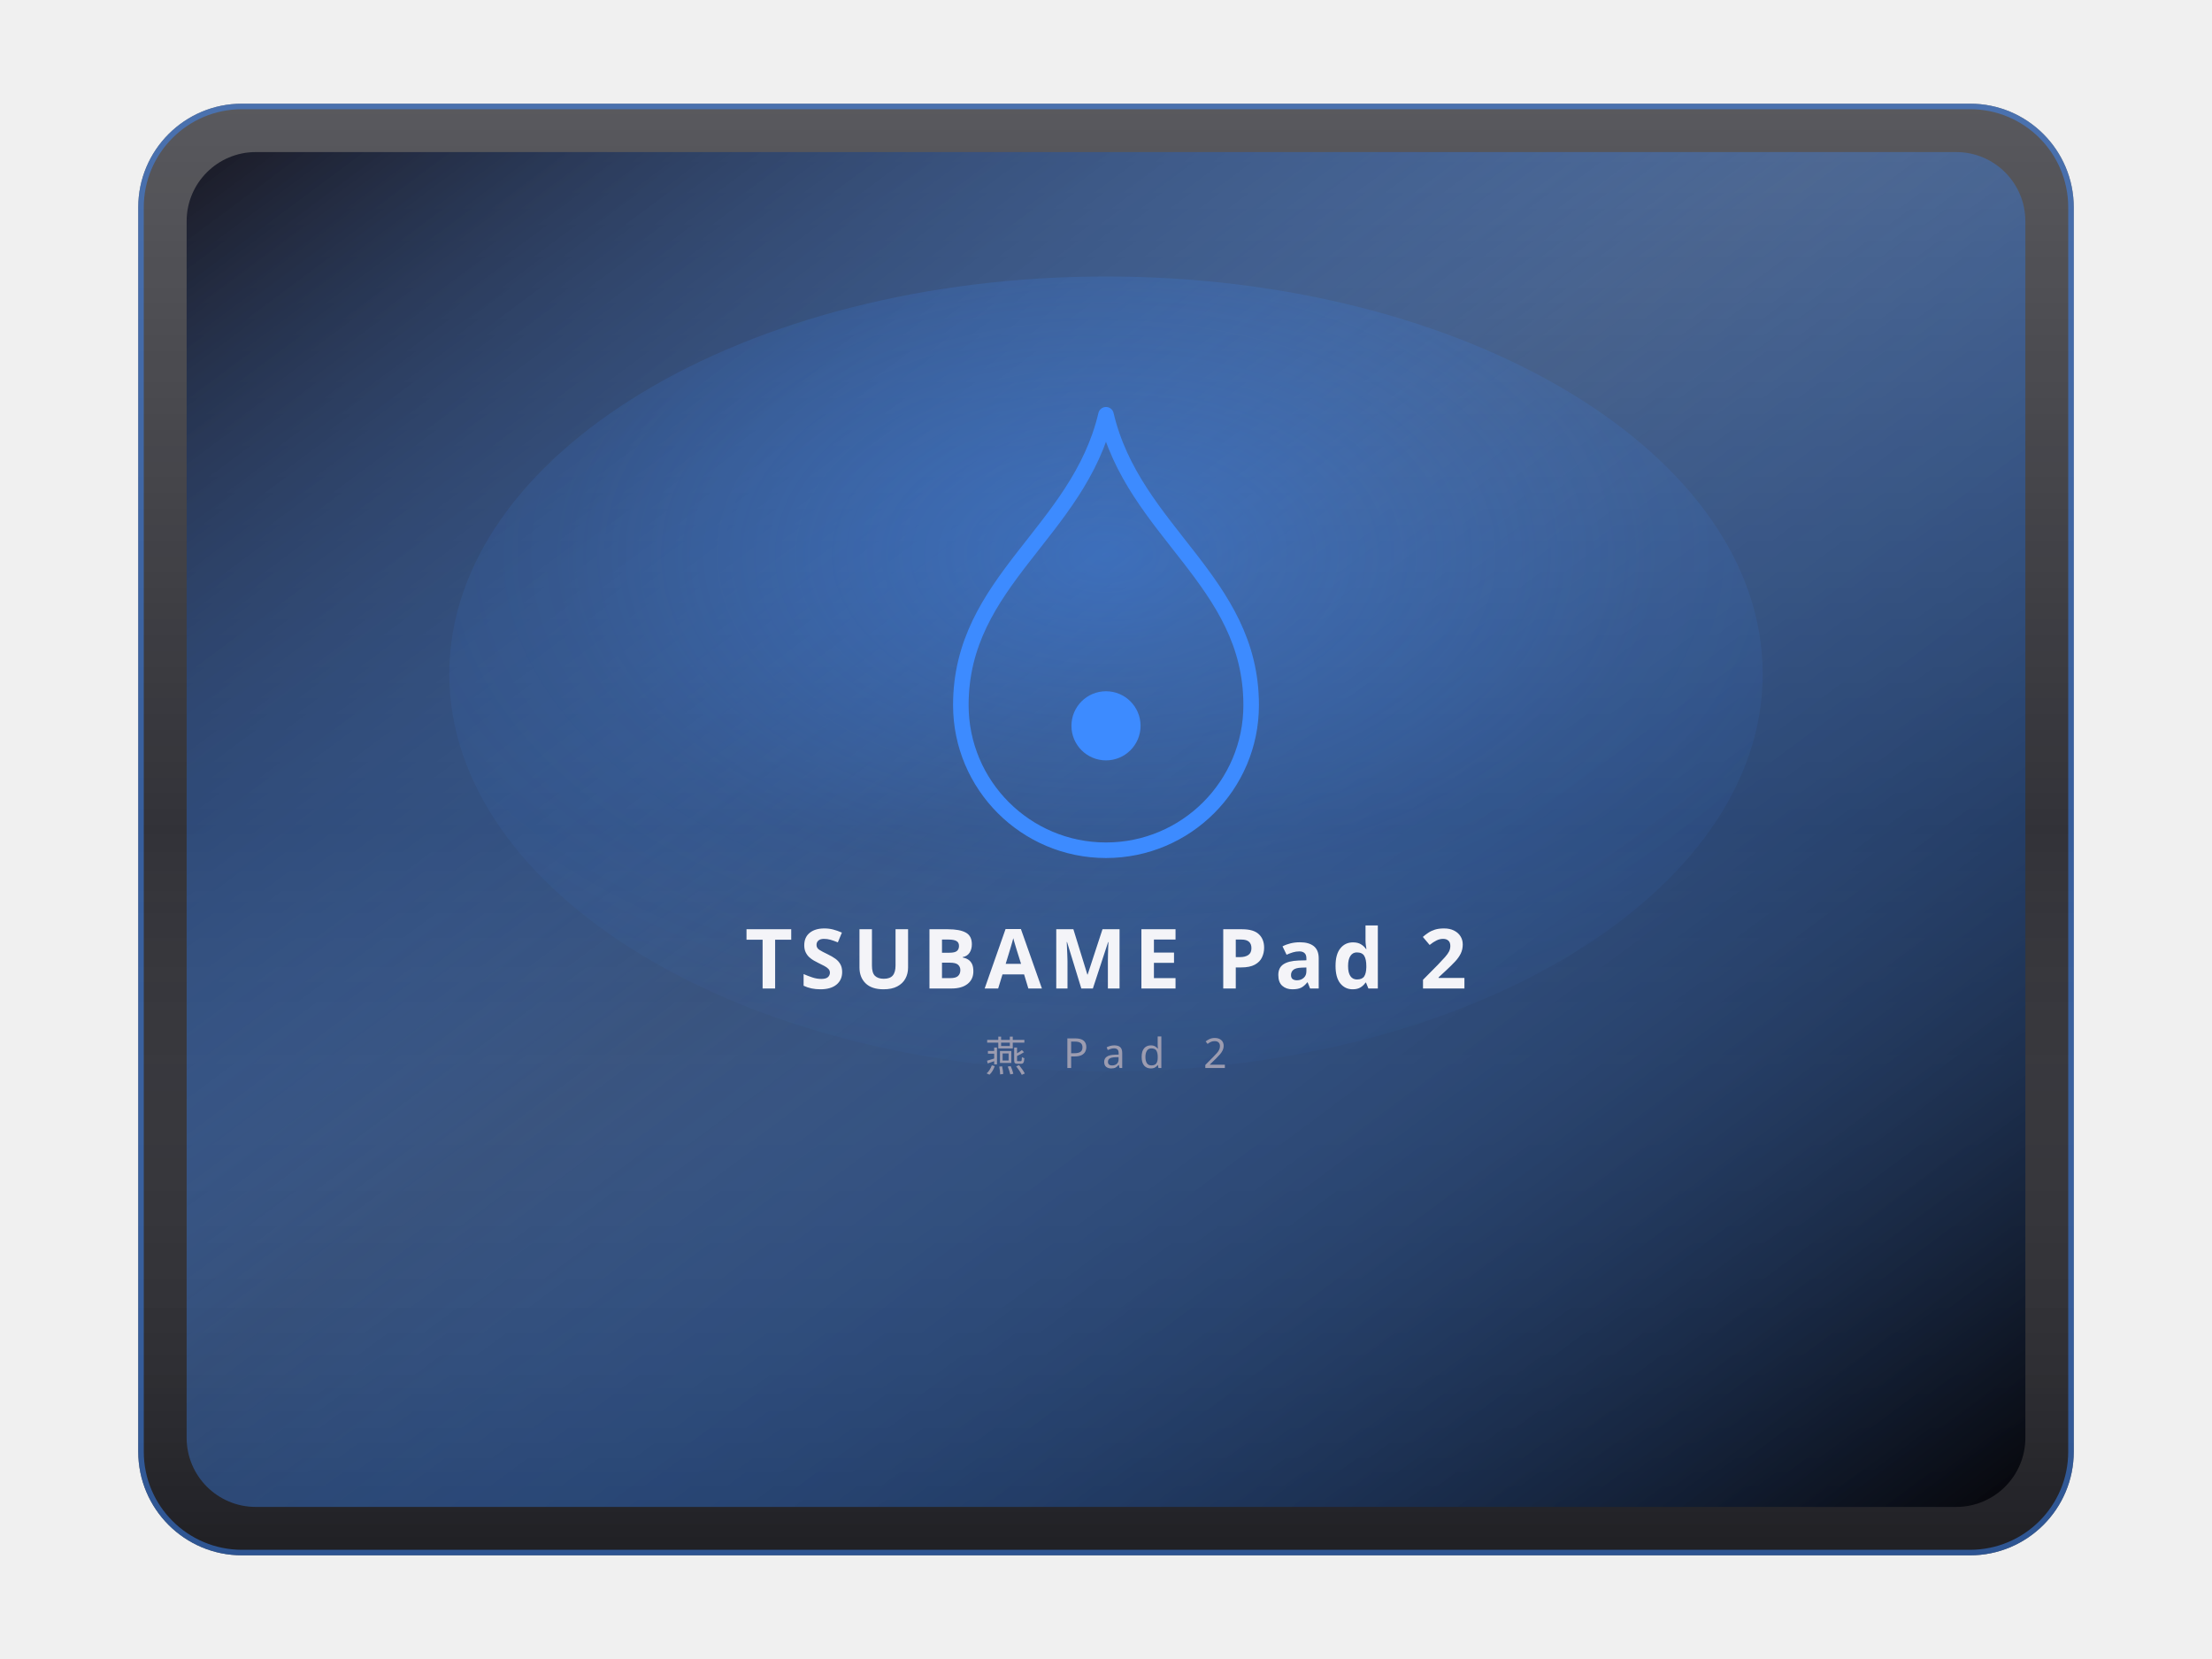
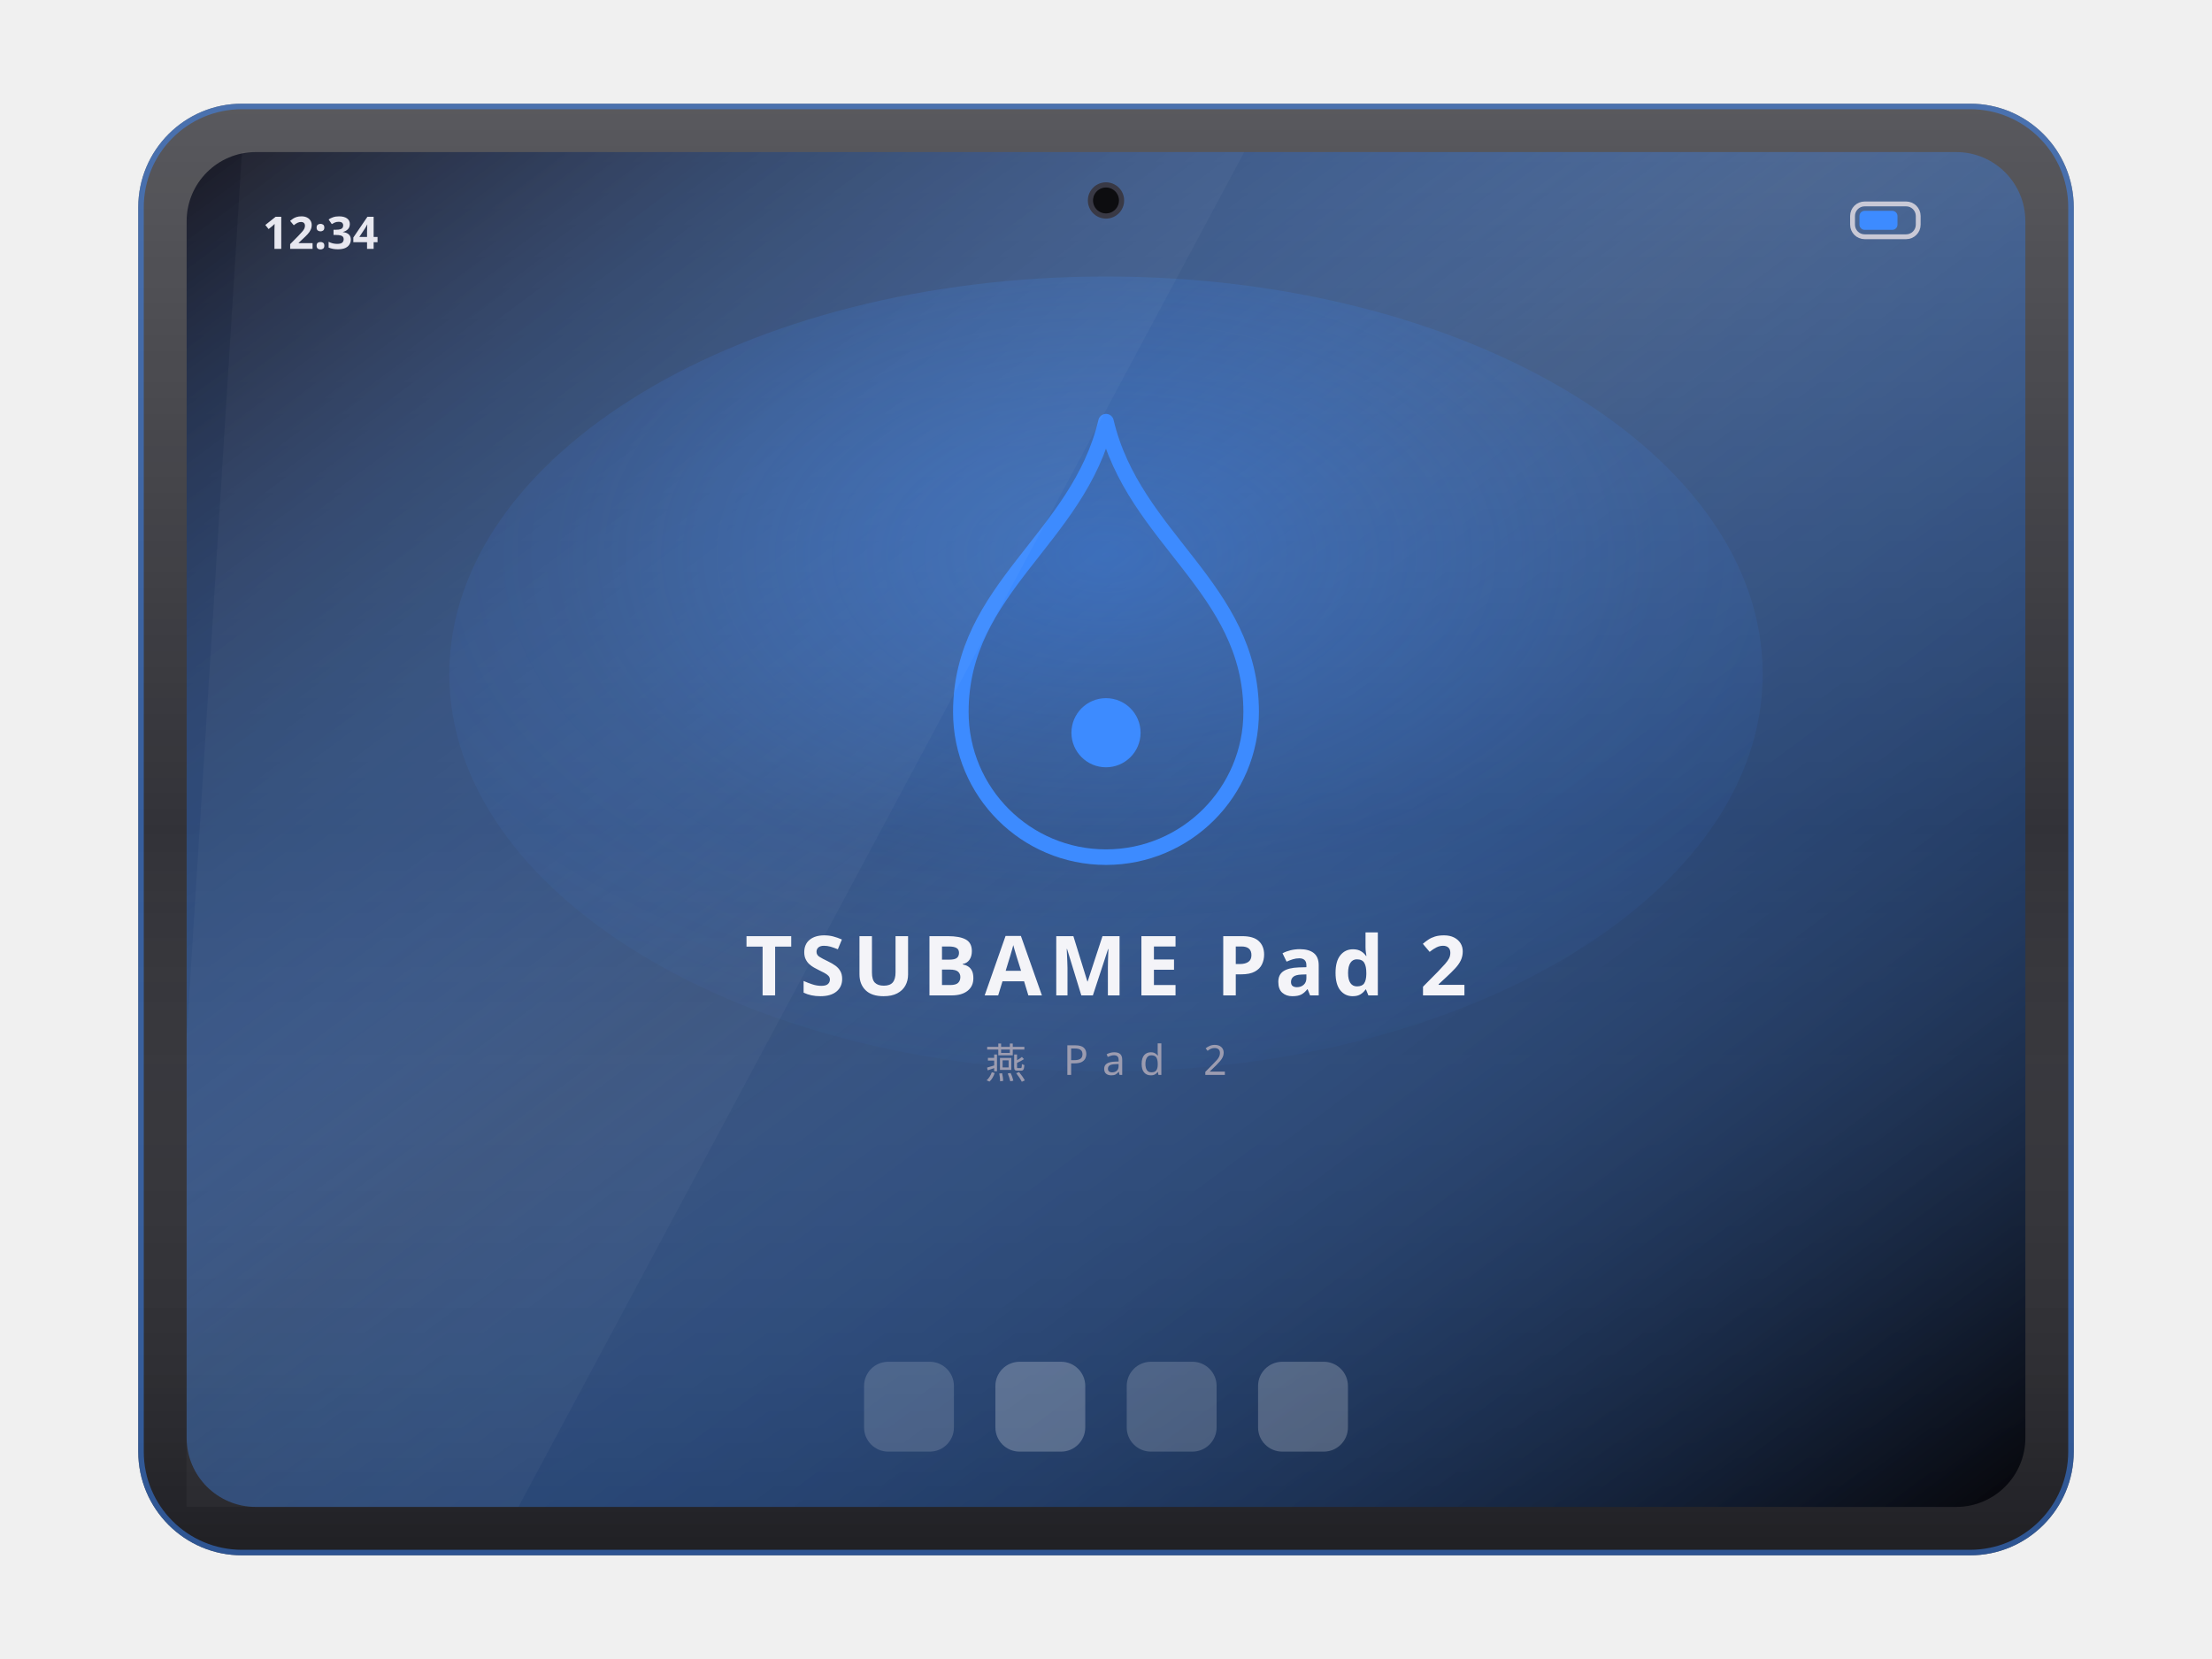
<svg xmlns="http://www.w3.org/2000/svg" viewBox="0 0 640 480" role="img" aria-label="TSUBAME Pad 2">
  <defs>
    <linearGradient id="scrtpad21" x1="0" y1="0" x2="1" y2="1">
      <stop offset="0" stop-color="#1b1b26" />
      <stop offset="0.45" stop-color="#3d8bff" stop-opacity="0.34" />
      <stop offset="1" stop-color="#07070b" />
    </linearGradient>
    <radialGradient id="flaretpad21" cx="0.5" cy="0.35" r="0.75">
      <stop offset="0" stop-color="#3d8bff" stop-opacity="0.42" />
      <stop offset="0.55" stop-color="#3d8bff" stop-opacity="0.12" />
      <stop offset="1" stop-color="#3d8bff" stop-opacity="0" />
    </radialGradient>
    <linearGradient id="metaltpad21" x1="0" y1="0" x2="0" y2="1">
      <stop offset="0" stop-color="#ffffff" stop-opacity="0.22" />
      <stop offset="0.5" stop-color="#ffffff" stop-opacity="0.04" />
      <stop offset="1" stop-color="#000000" stop-opacity="0.25" />
    </linearGradient>
  </defs>
  <rect x="40" y="30" width="560" height="420" rx="30" fill="#2a2a30" />
  <rect x="40" y="30" width="560" height="420" rx="30" fill="url(#metaltpad21)" />
  <rect x="40.8" y="30.8" width="558.4" height="418.4" rx="29.2" fill="none" stroke="#3d8bff" stroke-opacity="0.5" stroke-width="1.6" />
  <rect x="54" y="44" width="532" height="392" rx="20" fill="url(#scrtpad21)" />
  <ellipse cx="320" cy="195" rx="190" ry="115" fill="url(#flaretpad21)" />
-   <path d="M320 120 c-8 34 -42 48 -42 84 a42 42 0 0 0 84 0 c0 -36 -34 -50 -42 -84z" fill="none" stroke="#3d8bff" stroke-width="4.5" stroke-linejoin="round" />
-   <circle cx="320" cy="210" r="10" fill="#3d8bff" />
-   <text x="320" y="286" font-family="'Noto Sans JP',sans-serif" font-size="24" font-weight="800" fill="#f4f4f8" text-anchor="middle" letter-spacing="2">TSUBAME Pad 2</text>
-   <text x="320" y="310" font-family="'Noto Sans JP',sans-serif" font-size="12" fill="#9c9cb0" text-anchor="middle" letter-spacing="4">燕 Pad 2</text>
+   <circle cx="320" cy="58" r="4.5" fill="#050508" stroke="#33333f" stroke-width="1.5" />
+   <text x="76" y="72" font-family="'Noto Sans JP',sans-serif" font-size="13" font-weight="700" fill="#e6e6ee">12:34</text>
+   <rect x="536" y="59" width="19" height="9.5" rx="3.5" fill="none" stroke="#c9c9d6" stroke-width="1.4" />
+   <rect x="538" y="61" width="11" height="5.5" rx="1.5" fill="#3d8bff" />
+   <path d="M320 122 c-8 34 -42 48 -42 84 a42 42 0 0 0 84 0 c0 -36 -34 -50 -42 -84z" fill="none" stroke="#3d8bff" stroke-width="4.5" stroke-linejoin="round" />
+   <circle cx="320" cy="212" r="10" fill="#3d8bff" />
+   <text x="320" y="288" font-family="'Noto Sans JP',sans-serif" font-size="24" font-weight="800" fill="#f4f4f8" text-anchor="middle" letter-spacing="2">TSUBAME Pad 2</text>
+   <text x="320" y="312" font-family="'Noto Sans JP',sans-serif" font-size="12" fill="#9c9cb0" text-anchor="middle" letter-spacing="4">燕 Pad 2</text>
+   <rect x="250 " y="394" width="26" height="26" rx="7" fill="#ffffff" opacity="0.16" />
+   <rect x="288 " y="394" width="26" height="26" rx="7" fill="#ffffff" opacity="0.24" />
+   <rect x="326 " y="394" width="26" height="26" rx="7" fill="#ffffff" opacity="0.18" />
+   <rect x="364 " y="394" width="26" height="26" rx="7" fill="#ffffff" opacity="0.22" />
+   <path d="M70 44 L360 44 L150 436 L54 436 L54 300 Z" fill="#ffffff" opacity="0.035" />
</svg>
